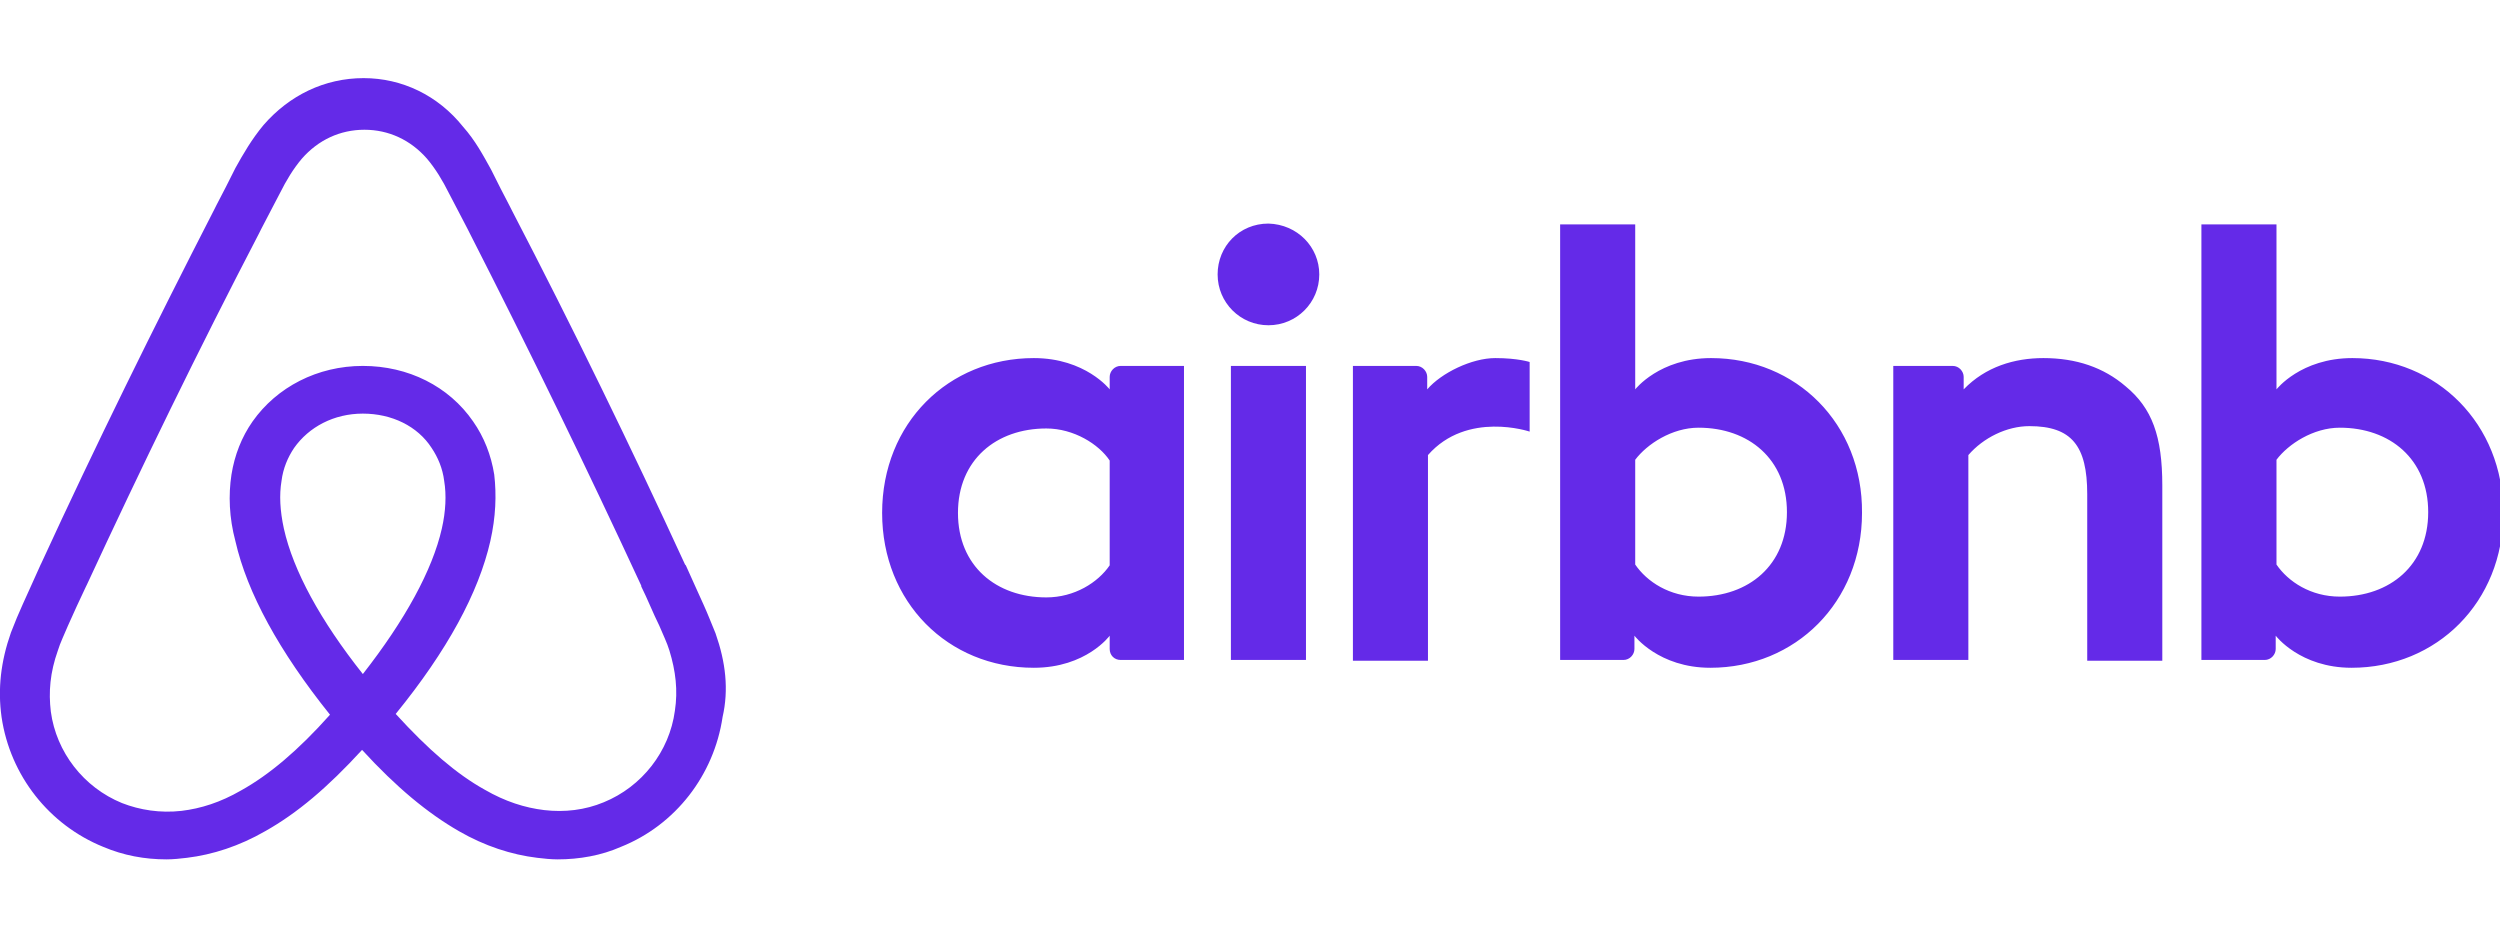
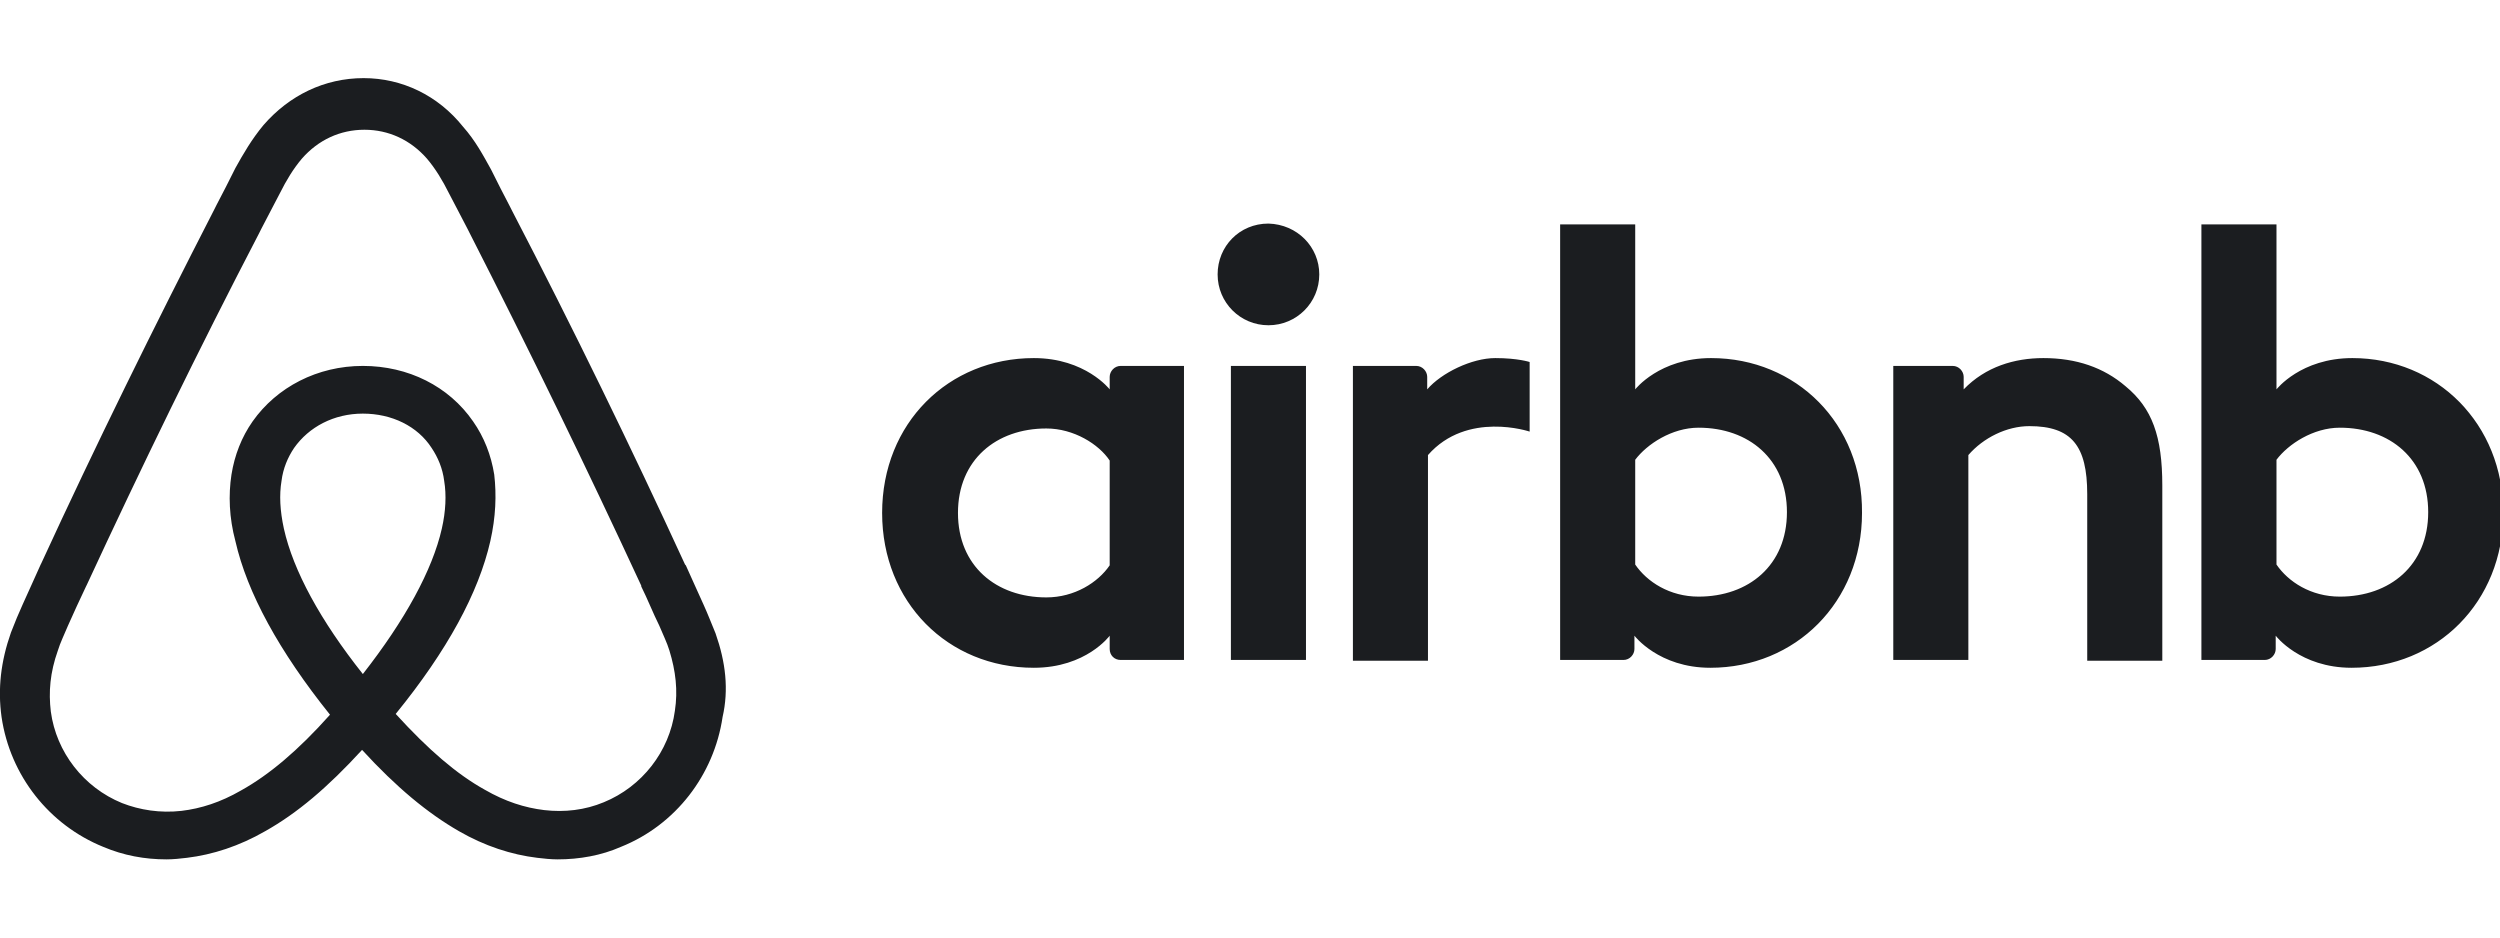
<svg xmlns="http://www.w3.org/2000/svg" width="128" height="48" viewBox="0 0 128 48" fill="none">
  <g clip-path="url(#clip0_106_16)">
-     <path d="M67.547 14.05C67.547 15.492 66.386 16.653 64.944 16.653C63.503 16.653 62.342 15.492 62.342 14.05C62.342 12.609 63.463 11.447 64.944 11.447C66.426 11.488 67.547 12.649 67.547 14.05ZM56.816 19.295C56.816 19.535 56.816 19.936 56.816 19.936C56.816 19.936 55.575 18.334 52.932 18.334C48.568 18.334 45.165 21.658 45.165 26.262C45.165 30.827 48.528 34.19 52.932 34.19C55.615 34.19 56.816 32.548 56.816 32.548V33.229C56.816 33.55 57.056 33.79 57.377 33.79H60.62V18.735C60.62 18.735 57.657 18.735 57.377 18.735C57.056 18.735 56.816 19.015 56.816 19.295ZM56.816 28.945C56.216 29.826 55.014 30.587 53.573 30.587C51.01 30.587 49.048 28.985 49.048 26.262C49.048 23.54 51.01 21.938 53.573 21.938C54.974 21.938 56.256 22.739 56.816 23.58V28.945ZM63.022 18.735H66.866V33.79H63.022V18.735ZM120.44 18.334C117.797 18.334 116.556 19.936 116.556 19.936V11.488H112.712V33.79C112.712 33.79 115.675 33.79 115.955 33.79C116.276 33.79 116.516 33.51 116.516 33.229V32.548C116.516 32.548 117.757 34.19 120.4 34.19C124.764 34.19 128.168 30.827 128.168 26.262C128.168 21.698 124.764 18.334 120.44 18.334ZM119.799 30.547C118.318 30.547 117.157 29.786 116.556 28.905V23.54C117.157 22.739 118.438 21.898 119.799 21.898C122.362 21.898 124.324 23.5 124.324 26.222C124.324 28.945 122.362 30.547 119.799 30.547ZM110.71 24.861V33.83H106.866V25.301C106.866 22.819 106.065 21.818 103.903 21.818C102.742 21.818 101.541 22.418 100.78 23.299V33.79H96.936V18.735H99.979C100.3 18.735 100.54 19.015 100.54 19.295V19.936C101.661 18.775 103.143 18.334 104.624 18.334C106.306 18.334 107.707 18.815 108.828 19.776C110.19 20.897 110.71 22.338 110.71 24.861ZM87.607 18.334C84.964 18.334 83.723 19.936 83.723 19.936V11.488H79.879V33.79C79.879 33.79 82.842 33.79 83.123 33.79C83.443 33.79 83.683 33.51 83.683 33.229V32.548C83.683 32.548 84.924 34.19 87.567 34.19C91.931 34.19 95.335 30.827 95.335 26.262C95.375 21.698 91.971 18.334 87.607 18.334ZM86.966 30.547C85.485 30.547 84.324 29.786 83.723 28.905V23.54C84.324 22.739 85.605 21.898 86.966 21.898C89.529 21.898 91.491 23.5 91.491 26.222C91.491 28.945 89.529 30.547 86.966 30.547ZM76.556 18.334C77.717 18.334 78.318 18.535 78.318 18.535V22.098C78.318 22.098 75.115 21.017 73.112 23.299V33.83H69.269V18.735C69.269 18.735 72.232 18.735 72.512 18.735C72.832 18.735 73.073 19.015 73.073 19.295V19.936C73.793 19.095 75.355 18.334 76.556 18.334ZM36.636 32.428C36.436 31.948 36.236 31.427 36.035 30.987C35.715 30.266 35.395 29.586 35.114 28.945L35.075 28.905C32.312 22.899 29.349 16.813 26.226 10.807L26.105 10.567C25.785 9.966 25.465 9.325 25.145 8.685C24.744 7.964 24.344 7.203 23.703 6.482C22.422 4.881 20.58 4 18.618 4C16.616 4 14.814 4.881 13.493 6.402C12.892 7.123 12.452 7.884 12.052 8.605C11.731 9.245 11.411 9.886 11.091 10.486L10.97 10.727C7.887 16.733 4.884 22.819 2.122 28.825L2.082 28.905C1.801 29.546 1.481 30.226 1.161 30.947C0.96 31.387 0.76 31.868 0.56 32.388C0.039 33.87 -0.121 35.271 0.08 36.713C0.52 39.716 2.522 42.238 5.285 43.359C6.326 43.8 7.407 44 8.528 44C8.848 44 9.249 43.96 9.569 43.92C10.89 43.76 12.252 43.319 13.573 42.559C15.215 41.638 16.776 40.316 18.538 38.394C20.3 40.316 21.901 41.638 23.503 42.559C24.824 43.319 26.186 43.76 27.507 43.92C27.827 43.96 28.228 44 28.548 44C29.669 44 30.79 43.8 31.791 43.359C34.594 42.238 36.556 39.676 36.996 36.713C37.317 35.311 37.157 33.91 36.636 32.428ZM18.578 34.511C16.416 31.788 15.014 29.225 14.534 27.063C14.334 26.142 14.294 25.341 14.414 24.621C14.494 23.98 14.734 23.419 15.055 22.939C15.815 21.858 17.096 21.177 18.578 21.177C20.059 21.177 21.381 21.818 22.102 22.939C22.422 23.419 22.662 23.98 22.742 24.621C22.862 25.341 22.822 26.182 22.622 27.063C22.142 29.185 20.74 31.748 18.578 34.511ZM34.554 36.392C34.274 38.474 32.872 40.276 30.91 41.077C29.949 41.477 28.908 41.598 27.867 41.477C26.866 41.357 25.865 41.037 24.824 40.436C23.383 39.636 21.941 38.394 20.26 36.553C22.902 33.309 24.504 30.346 25.105 27.704C25.385 26.462 25.425 25.341 25.305 24.3C25.145 23.299 24.784 22.378 24.224 21.578C22.982 19.776 20.9 18.735 18.578 18.735C16.256 18.735 14.174 19.816 12.932 21.578C12.372 22.378 12.011 23.299 11.851 24.3C11.691 25.341 11.731 26.503 12.052 27.704C12.652 30.346 14.294 33.349 16.896 36.593C15.255 38.434 13.773 39.676 12.332 40.477C11.291 41.077 10.29 41.397 9.289 41.517C8.208 41.638 7.167 41.477 6.246 41.117C4.284 40.316 2.882 38.514 2.602 36.432C2.482 35.431 2.562 34.43 2.962 33.309C3.083 32.909 3.283 32.508 3.483 32.028C3.763 31.387 4.084 30.707 4.404 30.026L4.444 29.946C7.207 23.98 10.17 17.894 13.253 11.968L13.373 11.728C13.693 11.127 14.013 10.486 14.334 9.886C14.654 9.245 15.014 8.645 15.455 8.124C16.296 7.163 17.417 6.643 18.658 6.643C19.899 6.643 21.02 7.163 21.861 8.124C22.302 8.645 22.662 9.245 22.982 9.886C23.303 10.486 23.623 11.127 23.943 11.728L24.064 11.968C27.107 17.934 30.07 24.02 32.832 29.986V30.026C33.153 30.667 33.433 31.387 33.753 32.028C33.953 32.508 34.154 32.909 34.274 33.309C34.594 34.35 34.714 35.351 34.554 36.392Z" fill="#642ae8" />
+     <path d="M67.547 14.05C67.547 15.492 66.386 16.653 64.944 16.653C63.503 16.653 62.342 15.492 62.342 14.05C62.342 12.609 63.463 11.447 64.944 11.447C66.426 11.488 67.547 12.649 67.547 14.05ZM56.816 19.295C56.816 19.535 56.816 19.936 56.816 19.936C56.816 19.936 55.575 18.334 52.932 18.334C48.568 18.334 45.165 21.658 45.165 26.262C45.165 30.827 48.528 34.19 52.932 34.19C55.615 34.19 56.816 32.548 56.816 32.548V33.229C56.816 33.55 57.056 33.79 57.377 33.79H60.62V18.735C60.62 18.735 57.657 18.735 57.377 18.735C57.056 18.735 56.816 19.015 56.816 19.295ZM56.816 28.945C56.216 29.826 55.014 30.587 53.573 30.587C51.01 30.587 49.048 28.985 49.048 26.262C49.048 23.54 51.01 21.938 53.573 21.938C54.974 21.938 56.256 22.739 56.816 23.58V28.945ZM63.022 18.735H66.866V33.79H63.022V18.735ZM120.44 18.334C117.797 18.334 116.556 19.936 116.556 19.936V11.488H112.712V33.79C112.712 33.79 115.675 33.79 115.955 33.79C116.276 33.79 116.516 33.51 116.516 33.229V32.548C116.516 32.548 117.757 34.19 120.4 34.19C124.764 34.19 128.168 30.827 128.168 26.262C128.168 21.698 124.764 18.334 120.44 18.334ZM119.799 30.547C118.318 30.547 117.157 29.786 116.556 28.905V23.54C117.157 22.739 118.438 21.898 119.799 21.898C122.362 21.898 124.324 23.5 124.324 26.222C124.324 28.945 122.362 30.547 119.799 30.547ZM110.71 24.861V33.83H106.866V25.301C106.866 22.819 106.065 21.818 103.903 21.818C102.742 21.818 101.541 22.418 100.78 23.299V33.79H96.936V18.735H99.979C100.3 18.735 100.54 19.015 100.54 19.295V19.936C101.661 18.775 103.143 18.334 104.624 18.334C106.306 18.334 107.707 18.815 108.828 19.776C110.19 20.897 110.71 22.338 110.71 24.861ZM87.607 18.334C84.964 18.334 83.723 19.936 83.723 19.936V11.488H79.879V33.79C79.879 33.79 82.842 33.79 83.123 33.79C83.443 33.79 83.683 33.51 83.683 33.229V32.548C83.683 32.548 84.924 34.19 87.567 34.19C91.931 34.19 95.335 30.827 95.335 26.262C95.375 21.698 91.971 18.334 87.607 18.334ZM86.966 30.547C85.485 30.547 84.324 29.786 83.723 28.905V23.54C84.324 22.739 85.605 21.898 86.966 21.898C89.529 21.898 91.491 23.5 91.491 26.222C91.491 28.945 89.529 30.547 86.966 30.547ZM76.556 18.334C77.717 18.334 78.318 18.535 78.318 18.535V22.098C78.318 22.098 75.115 21.017 73.112 23.299V33.83H69.269V18.735C69.269 18.735 72.232 18.735 72.512 18.735C72.832 18.735 73.073 19.015 73.073 19.295V19.936C73.793 19.095 75.355 18.334 76.556 18.334ZM36.636 32.428C36.436 31.948 36.236 31.427 36.035 30.987C35.715 30.266 35.395 29.586 35.114 28.945L35.075 28.905C32.312 22.899 29.349 16.813 26.226 10.807L26.105 10.567C25.785 9.966 25.465 9.325 25.145 8.685C24.744 7.964 24.344 7.203 23.703 6.482C22.422 4.881 20.58 4 18.618 4C16.616 4 14.814 4.881 13.493 6.402C12.892 7.123 12.452 7.884 12.052 8.605C11.731 9.245 11.411 9.886 11.091 10.486L10.97 10.727C7.887 16.733 4.884 22.819 2.122 28.825L2.082 28.905C1.801 29.546 1.481 30.226 1.161 30.947C0.96 31.387 0.76 31.868 0.56 32.388C0.039 33.87 -0.121 35.271 0.08 36.713C0.52 39.716 2.522 42.238 5.285 43.359C6.326 43.8 7.407 44 8.528 44C8.848 44 9.249 43.96 9.569 43.92C10.89 43.76 12.252 43.319 13.573 42.559C15.215 41.638 16.776 40.316 18.538 38.394C20.3 40.316 21.901 41.638 23.503 42.559C24.824 43.319 26.186 43.76 27.507 43.92C27.827 43.96 28.228 44 28.548 44C29.669 44 30.79 43.8 31.791 43.359C34.594 42.238 36.556 39.676 36.996 36.713C37.317 35.311 37.157 33.91 36.636 32.428ZM18.578 34.511C16.416 31.788 15.014 29.225 14.534 27.063C14.334 26.142 14.294 25.341 14.414 24.621C14.494 23.98 14.734 23.419 15.055 22.939C15.815 21.858 17.096 21.177 18.578 21.177C20.059 21.177 21.381 21.818 22.102 22.939C22.422 23.419 22.662 23.98 22.742 24.621C22.862 25.341 22.822 26.182 22.622 27.063C22.142 29.185 20.74 31.748 18.578 34.511ZM34.554 36.392C34.274 38.474 32.872 40.276 30.91 41.077C29.949 41.477 28.908 41.598 27.867 41.477C26.866 41.357 25.865 41.037 24.824 40.436C23.383 39.636 21.941 38.394 20.26 36.553C22.902 33.309 24.504 30.346 25.105 27.704C25.385 26.462 25.425 25.341 25.305 24.3C25.145 23.299 24.784 22.378 24.224 21.578C22.982 19.776 20.9 18.735 18.578 18.735C16.256 18.735 14.174 19.816 12.932 21.578C12.372 22.378 12.011 23.299 11.851 24.3C11.691 25.341 11.731 26.503 12.052 27.704C12.652 30.346 14.294 33.349 16.896 36.593C15.255 38.434 13.773 39.676 12.332 40.477C11.291 41.077 10.29 41.397 9.289 41.517C8.208 41.638 7.167 41.477 6.246 41.117C4.284 40.316 2.882 38.514 2.602 36.432C2.482 35.431 2.562 34.43 2.962 33.309C3.083 32.909 3.283 32.508 3.483 32.028C3.763 31.387 4.084 30.707 4.404 30.026L4.444 29.946C7.207 23.98 10.17 17.894 13.253 11.968L13.373 11.728C13.693 11.127 14.013 10.486 14.334 9.886C14.654 9.245 15.014 8.645 15.455 8.124C16.296 7.163 17.417 6.643 18.658 6.643C19.899 6.643 21.02 7.163 21.861 8.124C22.302 8.645 22.662 9.245 22.982 9.886C23.303 10.486 23.623 11.127 23.943 11.728L24.064 11.968C27.107 17.934 30.07 24.02 32.832 29.986V30.026C33.153 30.667 33.433 31.387 33.753 32.028C33.953 32.508 34.154 32.909 34.274 33.309C34.594 34.35 34.714 35.351 34.554 36.392Z" fill="#1b1d20" />
  </g>
  <defs>
    <clipPath id="clip0_106_16">
-       <rect width="128" height="48" fill="#642ae8" />
+       <rect width="128" height="48" fill="#1b1d20" />
    </clipPath>
  </defs>
</svg>
